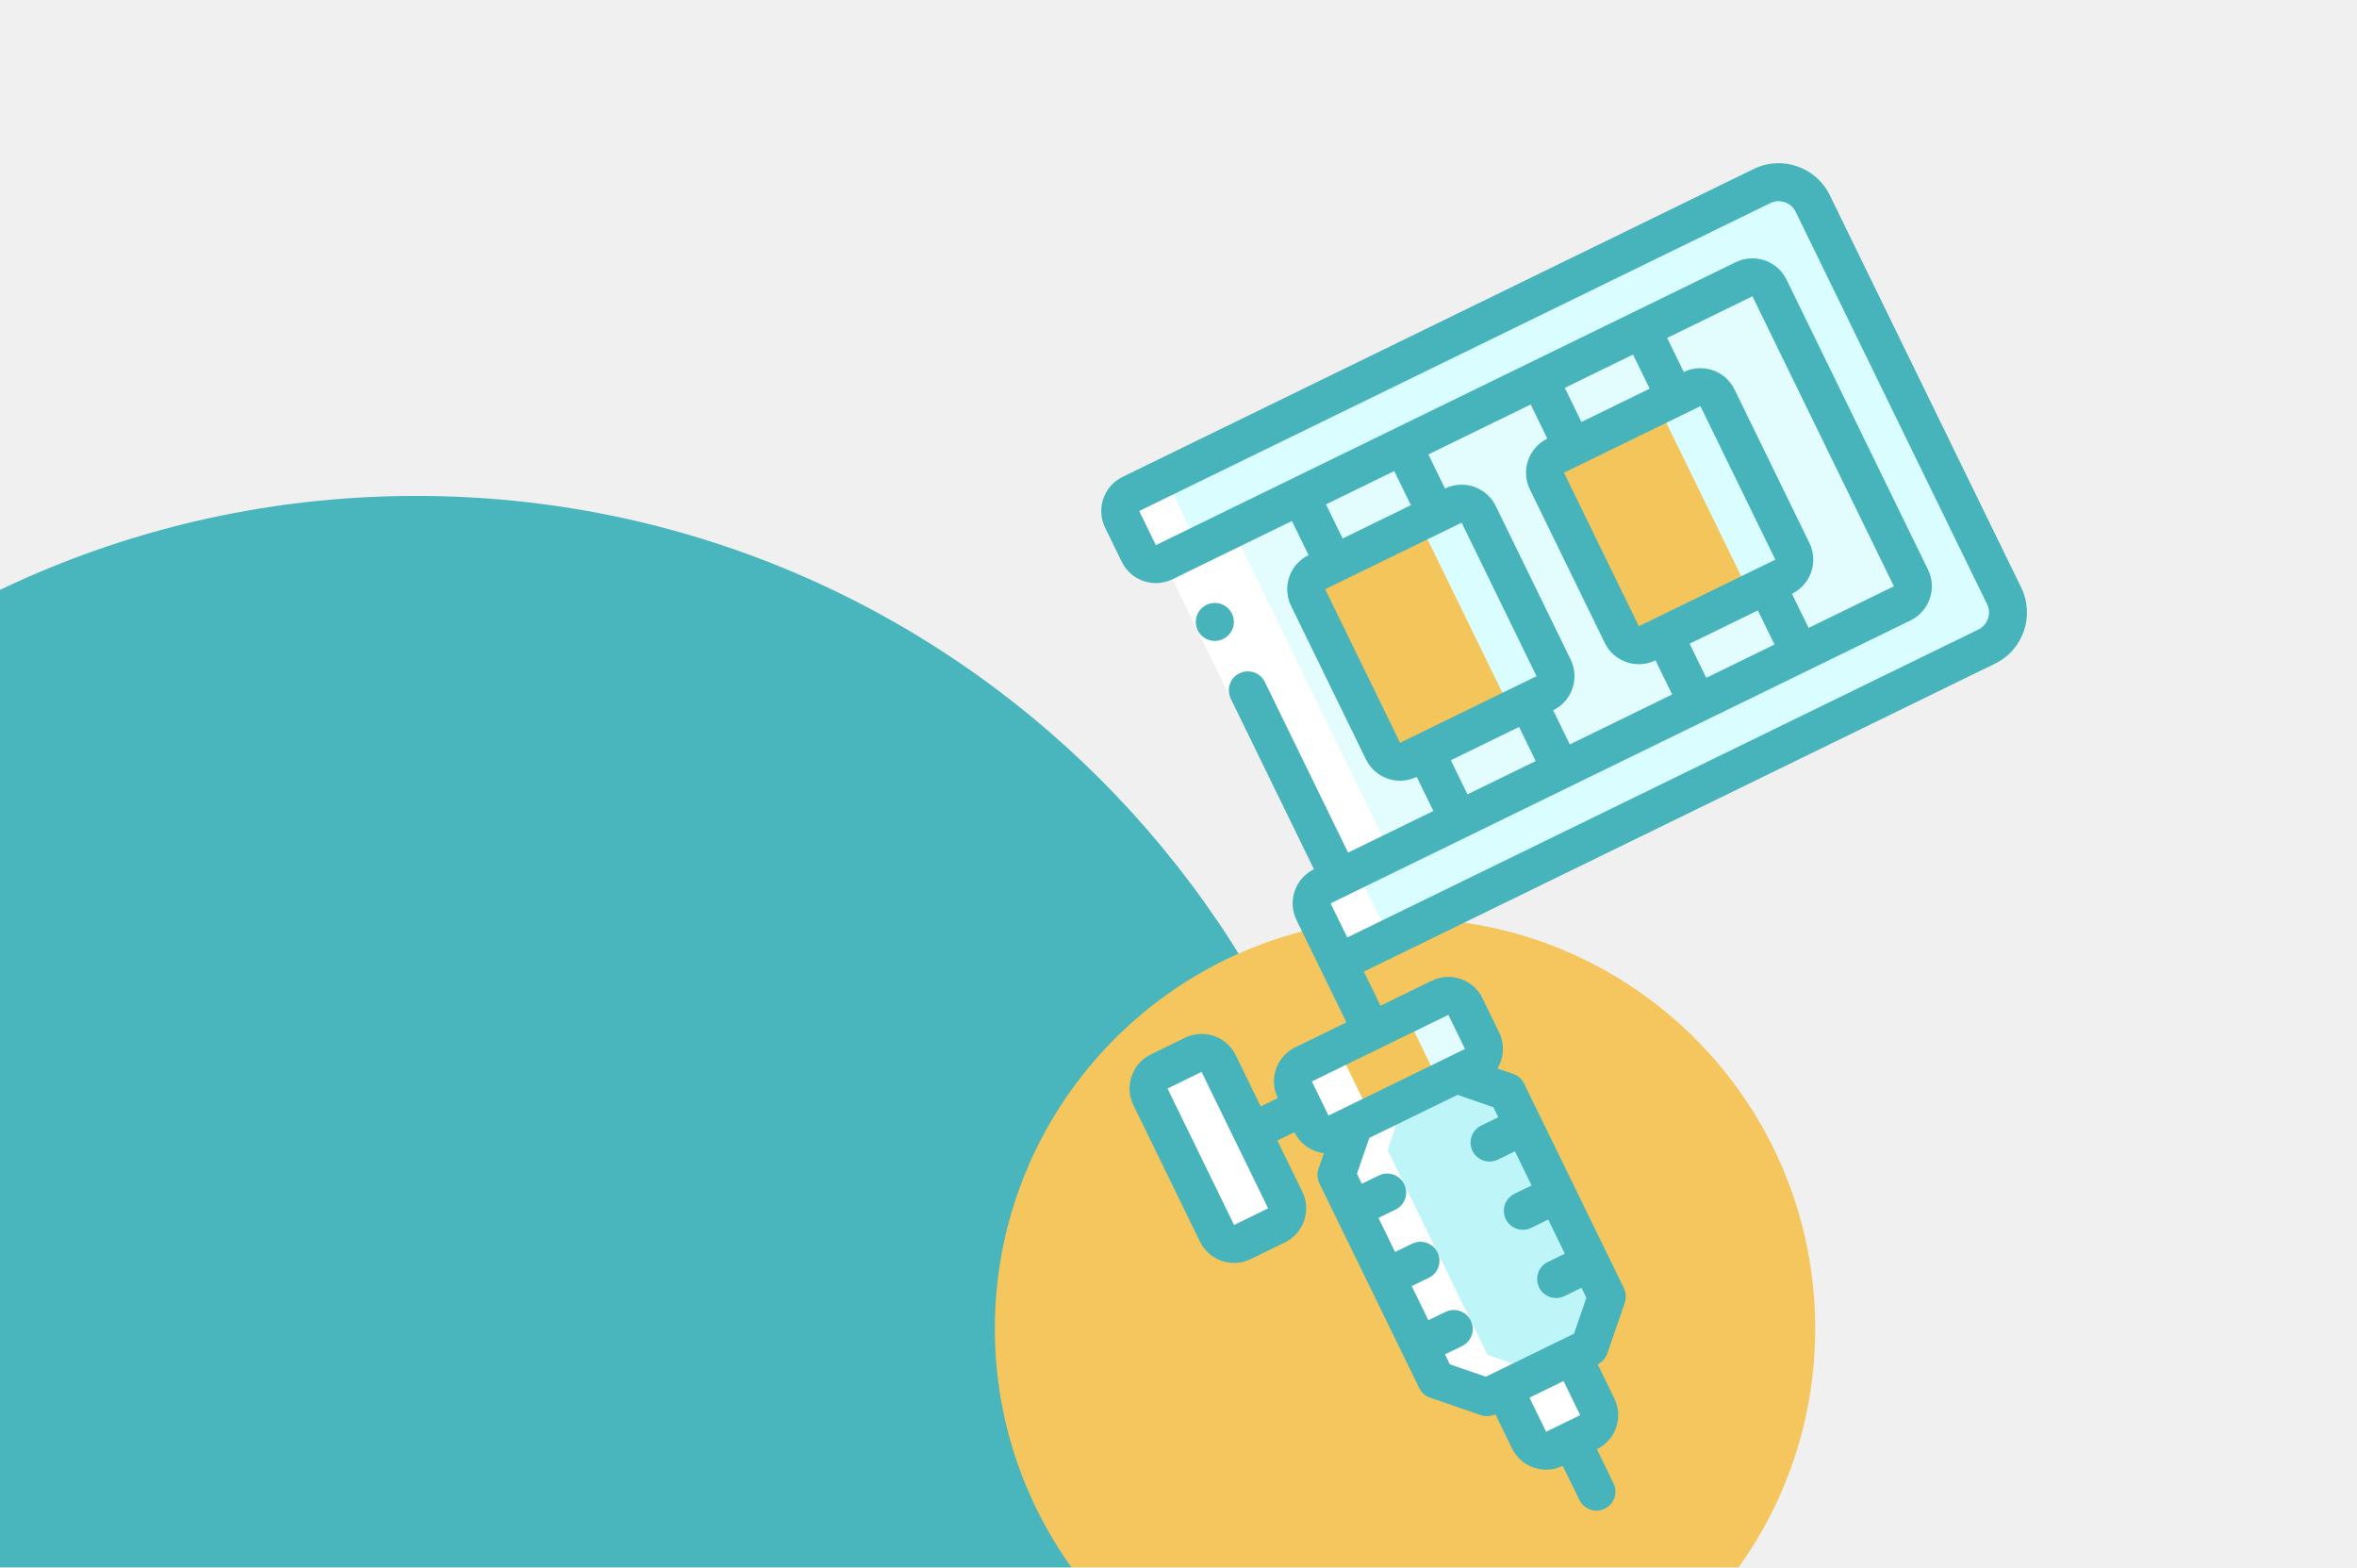
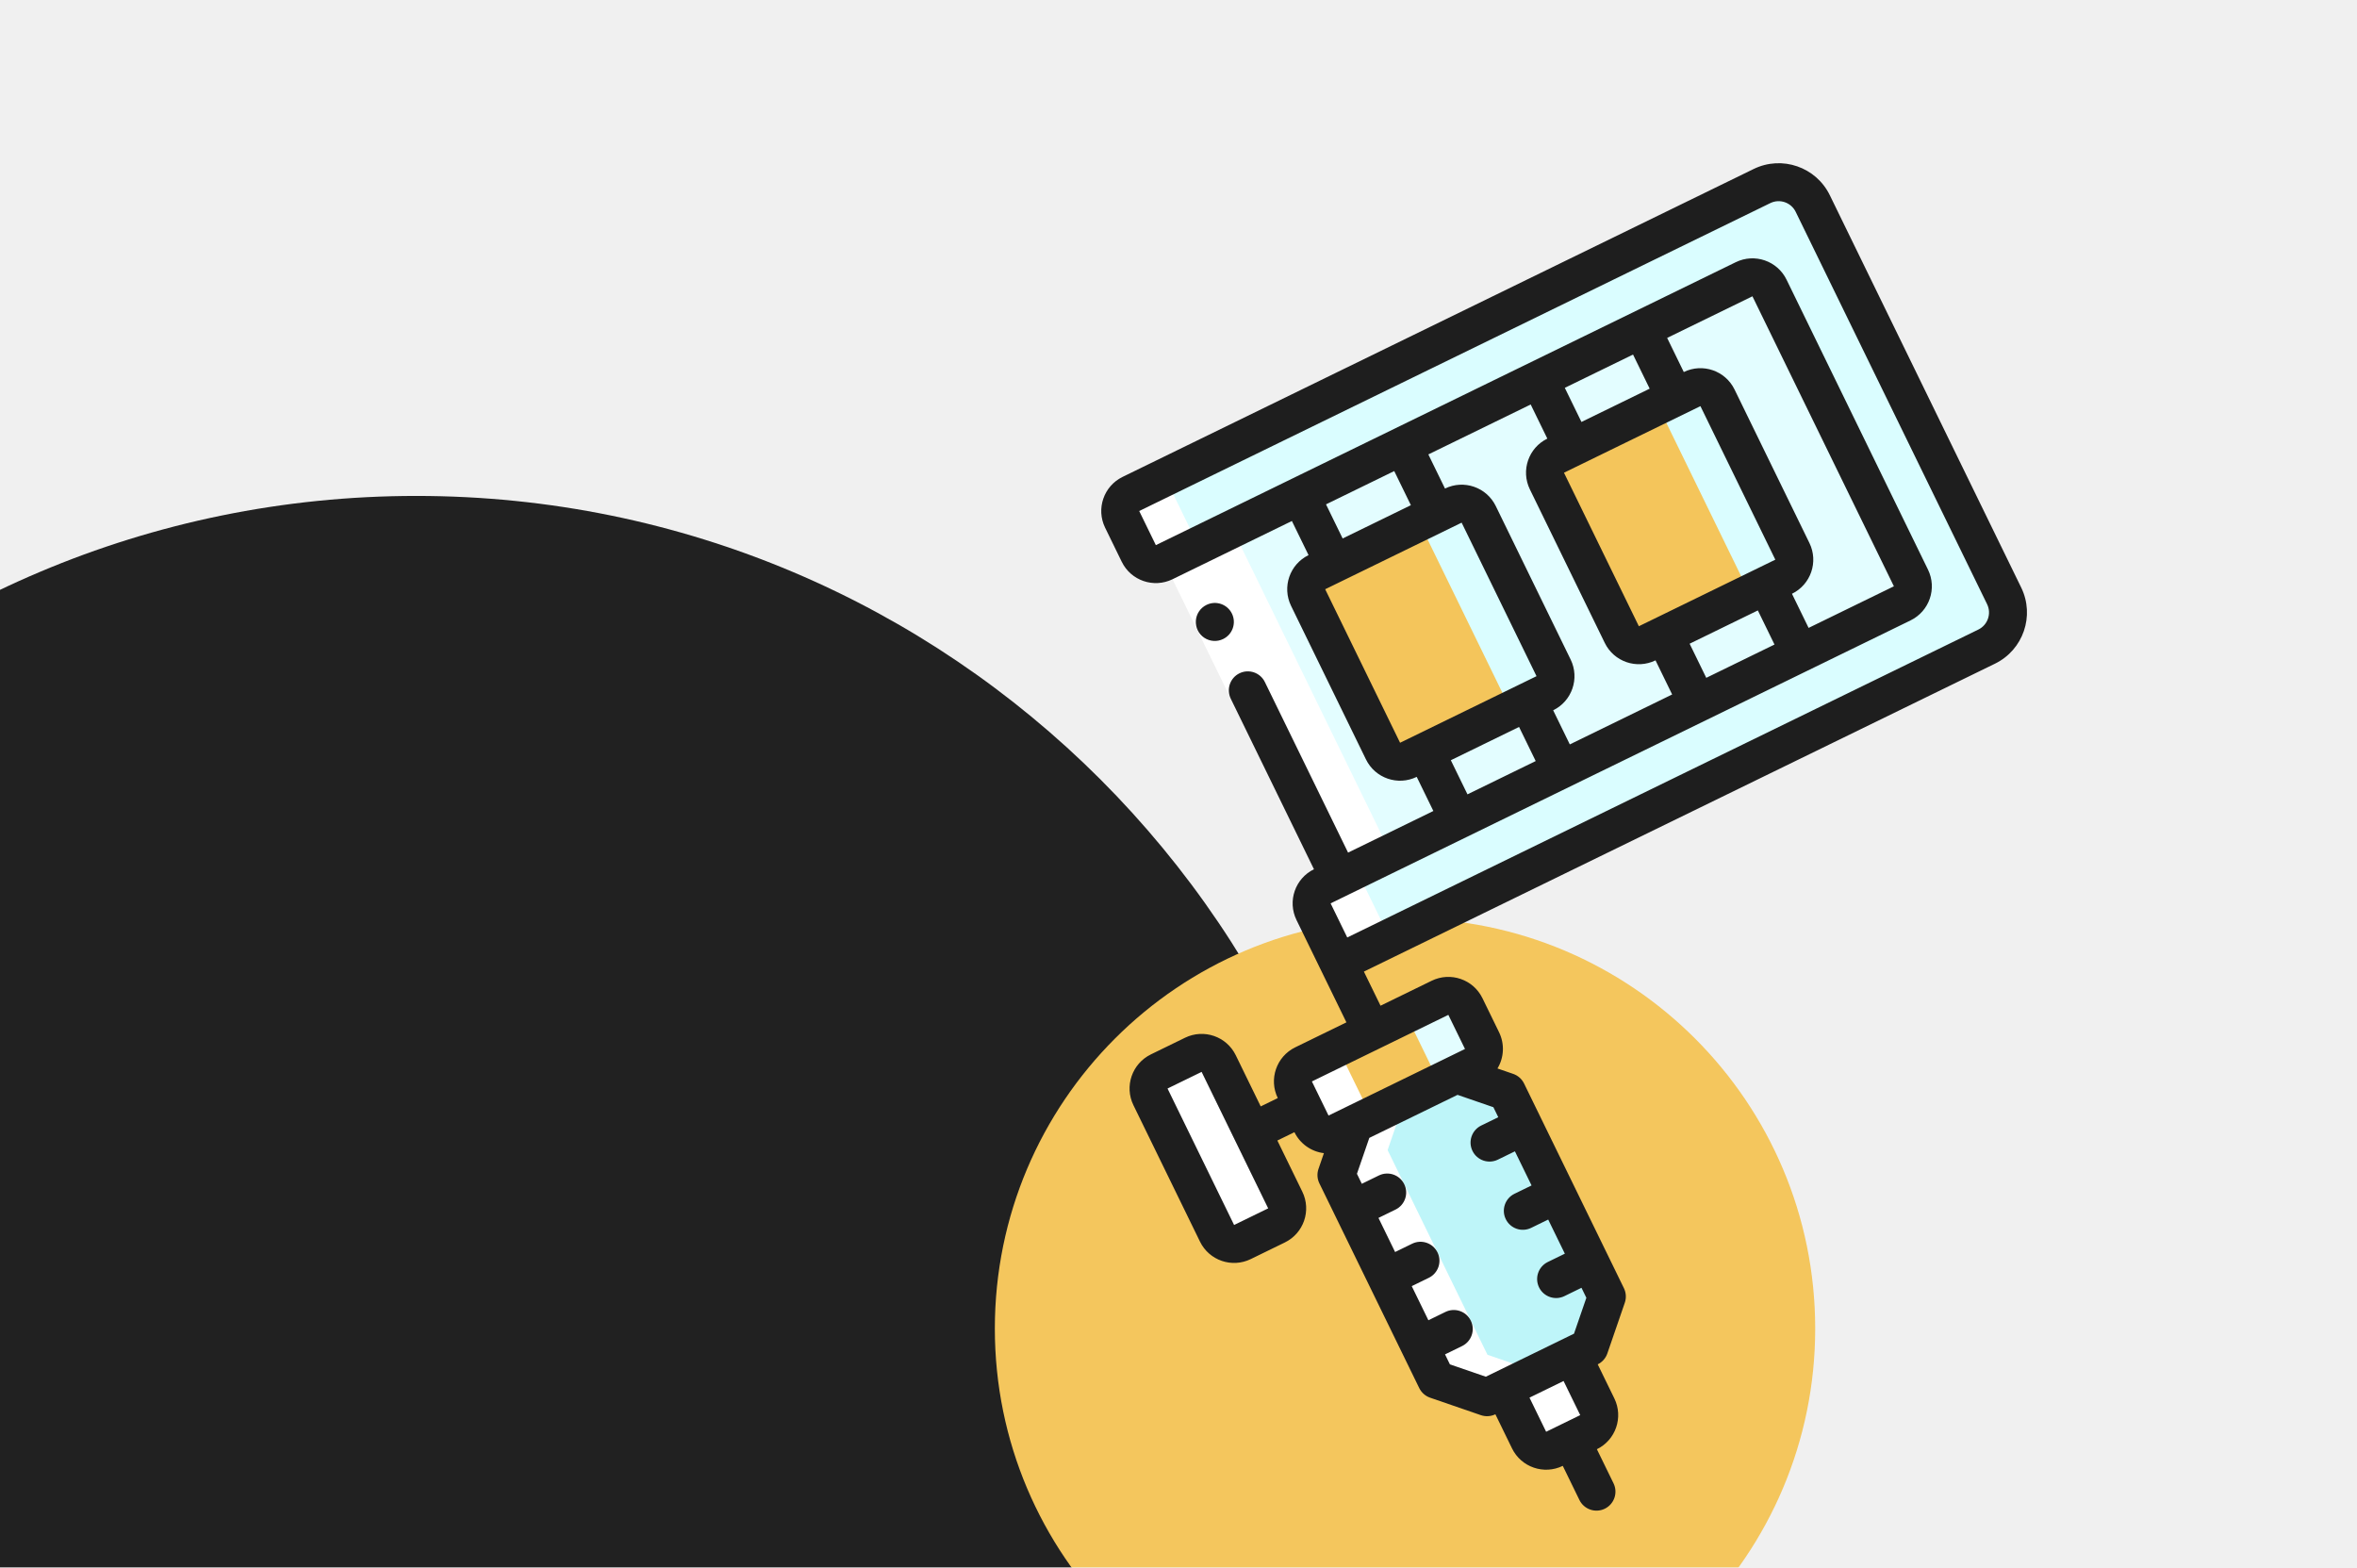
<svg xmlns="http://www.w3.org/2000/svg" width="385" height="256" fill="none" viewBox="0 0 385 256">
  <mask id="kb6jspdeia" width="348" height="256" x="0" y="0" maskUnits="userSpaceOnUse">
    <path fill="#FFFBFB" d="M0 0H348V256H0z" />
  </mask>
  <g mask="url(#kb6jspdeia)">
-     <circle cx="68" cy="239" r="158" fill="#47B4BB" />
+     <circle cx="68" cy="239" r="158" fill="#1E1E1E" />
    <circle cx="229.5" cy="217" r="67" fill="#F4C55B" />
  </g>
  <g clip-path="url(#clip0)">
    <path fill="#E3FDFF" d="M289.034 47.036L312.141 94.4c.751 1.539.112 3.394-1.427 4.145L218.772 143.4l-25.825-52.936 91.942-44.855c1.538-.75 3.394-.112 4.145 1.427z" />
    <path fill="#BEF5F9" d="M262.471 211.762l-2.854 8.29-16.716 8.156-8.291-2.854-16.311-33.433 2.854-8.291 16.717-8.156 8.29 2.854 16.311 33.434z" />
    <path fill="#F4C55B" d="M235.219 162.971l-22.289 10.874c-1.539.75-2.178 2.606-1.427 4.145l2.718 5.572c.751 1.539 2.607 2.178 4.146 1.427l22.289-10.874c1.538-.751 2.177-2.606 1.426-4.145l-2.718-5.572c-.751-1.539-2.607-2.178-4.145-1.427z" />
    <path fill="#E3FDFF" d="M235.219 162.971l-8.359 4.077c1.539-.75 3.395-.111 4.146 1.427l2.718 5.573c.751 1.538.112 3.394-1.427 4.145l8.359-4.078c1.538-.75 2.177-2.606 1.427-4.145l-2.719-5.572c-.751-1.539-2.607-2.178-4.145-1.427z" />
    <path fill="#CECECE" d="M194.921 172.283l-5.572 2.718c-1.539.751-2.177 2.607-1.427 4.145l10.874 22.289c.751 1.539 2.607 2.178 4.146 1.427l5.572-2.718c1.539-.751 2.177-2.607 1.427-4.146l-10.874-22.289c-.751-1.538-2.607-2.177-4.146-1.426zM245.687 226.849l11.144-5.437 4.078 8.358c.751 1.539.112 3.395-1.427 4.145l-5.572 2.719c-1.539.75-3.395.112-4.145-1.427l-4.078-8.358z" />
    <path fill="#DAFDFF" d="M296.101 33.24l31.262 64.081c1.491 3.078.216 6.782-2.853 8.291l-103.087 50.292c-1.538.751-3.394.112-4.145-1.427l-2.719-5.572c-.75-1.539-.111-3.395 1.427-4.145l94.728-46.215c1.539-.75 2.178-2.606 1.427-4.145l-23.107-47.364c-.751-1.539-2.607-2.178-4.145-1.427l-94.728 46.214c-1.539.751-3.395.112-4.146-1.427l-2.718-5.572c-.751-1.538-.112-3.394 1.427-4.145L287.81 30.387c3.078-1.49 6.782-.216 8.291 2.853z" />
    <path fill="#F4C55B" d="M237.389 82.58L215.1 93.452c-1.539.75-2.177 2.607-1.427 4.145l12.233 25.076c.751 1.538 2.607 2.177 4.146 1.426l22.289-10.874c1.538-.75 2.177-2.606 1.427-4.145l-12.234-25.075c-.75-1.539-2.606-2.177-4.145-1.427z" />
    <path fill="#DAFDFF" d="M237.389 82.58l-8.358 4.077c1.538-.75 3.394-.112 4.145 1.427l12.233 25.075c.751 1.538.112 3.394-1.427 4.145l8.359-4.078c1.539-.75 2.177-2.606 1.427-4.145l-12.234-25.075c-.75-1.539-2.606-2.178-4.145-1.427z" />
    <path fill="#F4C55B" d="M276.395 63.55l-22.289 10.874c-1.539.75-2.178 2.606-1.427 4.145l12.233 25.075c.751 1.539 2.607 2.178 4.146 1.427l22.289-10.874c1.538-.75 2.177-2.607 1.426-4.145L280.54 64.977c-.75-1.54-2.606-2.178-4.145-1.427z" />
    <path fill="#DAFDFF" d="M276.395 63.55l-8.358 4.077c1.538-.75 3.394-.111 4.145 1.427l12.233 25.075c.751 1.539.112 3.395-1.427 4.146l8.359-4.078c1.538-.75 2.177-2.607 1.427-4.145L280.54 64.976c-.75-1.538-2.606-2.177-4.145-1.426z" />
    <path fill="#E3FDFF" d="M212.45 80.95l16.716-8.156 5.437 11.144-16.716 8.156-5.437-11.145zM232.838 122.741l16.717-8.155 5.437 11.144-16.717 8.155-5.437-11.144zM251.455 61.92l16.717-8.156 5.437 11.145-16.717 8.155-5.437-11.144zM271.844 103.712l16.716-8.156 5.437 11.145-16.716 8.155-5.437-11.144z" />
    <path fill="#fff" d="M202.941 202.862l5.572-2.718c.488-.254.898-.637 1.185-1.106-1.086-.068-2.055-.708-2.544-1.68l-10.874-22.289c-.465-.984-.373-2.141.242-3.04-.547-.062-1.1.025-1.601.254l-5.572 2.718c-1.539.751-2.178 2.607-1.427 4.146l10.874 22.288c.75 1.539 2.606 2.178 4.145 1.427zM221.423 155.904l8.358-4.078c-1.539.751-3.395.112-4.145-1.427l-2.719-5.572c-.75-1.538-.112-3.394 1.427-4.145l2.786-1.359-25.825-52.937-2.787 1.36c-1.538.75-3.394.112-4.145-1.427l-2.718-5.573c-.751-1.538-.112-3.394 1.426-4.145l-8.358 4.078c-1.539.75-2.177 2.606-1.427 4.145l2.719 5.573c.75 1.538 2.606 2.177 4.145 1.426l2.786-1.359 25.826 52.936-2.786 1.36c-1.539.75-2.178 2.606-1.427 4.145l2.718 5.572c.751 1.539 2.607 2.178 4.146 1.427zM214.221 183.562c.751 1.539 2.607 2.178 4.146 1.427l2.786-1.359-2.854 8.291 16.311 33.433 8.291 2.854 2.786-1.359 4.078 8.358c.75 1.539 2.606 2.177 4.145 1.427l5.572-2.719c.488-.254.898-.636 1.185-1.106-1.086-.068-2.055-.707-2.544-1.68l-4.078-8.358-2.786 1.359-8.291-2.854-16.311-33.433 2.854-8.291-2.786 1.359c-1.539.751-3.395.112-4.145-1.426l-2.719-5.573c-.751-1.538-.112-3.394 1.427-4.145l-8.358 4.078c-1.539.75-2.178 2.606-1.427 4.145l2.718 5.572z" />
    <path fill="#fff" d="M190.163 91.822l5.572-2.719 10.874 22.289-5.572 2.719-10.874-22.289z" />
-     <path fill="#47B4BB" d="M199.801 104.366c-.993.491-2.172.414-3.093-.2-.922-.615-1.445-1.675-1.373-2.78.071-1.105.727-2.088 1.72-2.579l.028-.013c1.539-.75 3.394-.112 4.145 1.427.751 1.538.112 3.394-1.427 4.145z" />
-     <path fill="#47B4BB" d="M204.3 205.648l5.573-2.718c3.077-1.501 4.355-5.213 2.853-8.291l-4.077-8.358 2.786-1.359c.923 1.882 2.735 3.17 4.816 3.424l-.883 2.566c-.268.777-.216 1.629.145 2.368l16.31 33.433c.361.739 1 1.305 1.778 1.572l8.291 2.854c.777.267 1.629.215 2.368-.145l2.718 5.572c1.501 3.078 5.213 4.355 8.291 2.854l2.718 5.572c.751 1.539 2.607 2.178 4.146 1.427 1.538-.751 2.177-2.606 1.427-4.145l-2.719-5.572c3.077-1.502 4.355-5.214 2.854-8.291l-2.719-5.572c.739-.361 1.304-1 1.572-1.778l2.854-8.29c.267-.778.215-1.63-.145-2.369l-16.311-33.433c-.361-.739-1-1.304-1.777-1.571l-2.566-.884c1.081-1.796 1.181-4.017.265-5.903l-2.718-5.573c-1.502-3.077-5.214-4.355-8.291-2.853l-8.358 4.077-2.719-5.572 103.087-50.292c4.616-2.252 6.532-7.82 4.28-12.436l-31.262-64.08c-2.253-4.617-7.82-6.533-12.437-4.281L183.364 77.893c-3.077 1.501-4.355 5.213-2.854 8.29l2.719 5.573c1.501 3.077 5.213 4.355 8.291 2.853l19.502-9.514 2.719 5.572c-3.078 1.501-4.355 5.213-2.854 8.29l12.233 25.076c1.502 3.077 5.214 4.355 8.291 2.854l2.719 5.572-13.931 6.796-13.593-27.861c-.75-1.539-2.606-2.178-4.145-1.427-1.539.751-2.177 2.607-1.427 4.145l13.593 27.862c-3.078 1.501-4.355 5.213-2.854 8.29l8.155 16.717-8.358 4.078c-3.077 1.501-4.355 5.213-2.854 8.29l-2.786 1.36-4.078-8.359c-1.501-3.077-5.213-4.355-8.29-2.853l-5.573 2.718c-3.077 1.501-4.355 5.213-2.853 8.291l10.874 22.289c1.501 3.077 5.213 4.355 8.29 2.853zm12.295-123.272l11.144-5.437 2.719 5.573-11.145 5.437-2.718-5.573zm33.433-16.31l2.718 5.572c-3.077 1.501-4.355 5.213-2.853 8.29l12.233 25.075c1.501 3.078 5.213 4.356 8.291 2.854l2.718 5.572-16.717 8.156-2.718-5.572c3.077-1.502 4.355-5.214 2.854-8.291l-12.233-25.075c-1.502-3.078-5.214-4.355-8.291-2.854l-2.719-5.572 16.717-8.156zm36.22-17.67l23.107 47.363-13.931 6.796-2.718-5.572c3.077-1.501 4.355-5.213 2.853-8.29l-12.233-25.076c-1.501-3.077-5.213-4.355-8.291-2.853l-2.718-5.573 13.931-6.796zM258.251 75.85l19.503-9.515 12.233 25.075-22.289 10.874-12.233-25.075 2.786-1.36zm17.738 29.288l11.144-5.437 2.719 5.572-11.145 5.437-2.718-5.572zm-6.526-41.657l-11.144 5.437-2.719-5.572 11.145-5.437 2.718 5.572zM216.459 96.24l22.289-10.874 12.233 25.075-22.288 10.874-12.234-25.075zm20.524 27.929l11.145-5.437 2.718 5.572-11.144 5.437-2.719-5.572zm-19.638 23.378l94.728-46.215c3.078-1.5 4.355-5.213 2.854-8.29L291.82 45.677c-1.502-3.078-5.213-4.355-8.291-2.854l-94.728 46.214-2.718-5.572 103.086-50.292c1.539-.75 3.395-.112 4.145 1.427l31.263 64.08c.751 1.539.112 3.395-1.427 4.146l-103.086 50.292-2.719-5.572zm40.778 83.583l-5.573 2.719-2.718-5.572 5.572-2.719 2.719 5.572zm-1.021-13.299l-14.405 7.028-5.864-2.017-.797-1.632 2.787-1.359c1.538-.751 2.177-2.607 1.426-4.146-.75-1.539-2.606-2.177-4.145-1.427l-2.786 1.36-2.719-5.573 2.787-1.359c1.538-.751 2.177-2.607 1.426-4.145-.75-1.539-2.606-2.178-4.145-1.427l-2.786 1.359-2.718-5.572 2.786-1.359c1.538-.751 2.177-2.607 1.427-4.146-.751-1.538-2.607-2.177-4.146-1.427l-2.786 1.36-.796-1.633 2.02-5.863 14.41-7.03 5.858 2.019.797 1.633-2.786 1.359c-1.539.751-2.178 2.607-1.427 4.145.751 1.539 2.607 2.178 4.145 1.427l2.786-1.359 2.719 5.572-2.786 1.359c-1.539.751-2.178 2.607-1.427 4.146.751 1.539 2.607 2.177 4.145 1.427l2.786-1.36 2.719 5.573-2.786 1.359c-1.539.751-2.178 2.607-1.427 4.145.751 1.539 2.607 2.178 4.145 1.427l2.786-1.359.797 1.633-2.02 5.862zm-42.813-41.199l22.288-10.874 2.719 5.572-22.289 10.874-2.718-5.572zm-23.581 1.156l5.572-2.718 10.874 22.289-5.572 2.718-10.874-22.289z" />
+     <path fill="#1E1E1E" d="M199.801 104.366c-.993.491-2.172.414-3.093-.2-.922-.615-1.445-1.675-1.373-2.78.071-1.105.727-2.088 1.72-2.579l.028-.013c1.539-.75 3.394-.112 4.145 1.427.751 1.538.112 3.394-1.427 4.145z" />
+     <path fill="#1E1E1E" d="M204.3 205.648l5.573-2.718c3.077-1.501 4.355-5.213 2.853-8.291l-4.077-8.358 2.786-1.359c.923 1.882 2.735 3.17 4.816 3.424l-.883 2.566c-.268.777-.216 1.629.145 2.368l16.31 33.433c.361.739 1 1.305 1.778 1.572l8.291 2.854c.777.267 1.629.215 2.368-.145l2.718 5.572c1.501 3.078 5.213 4.355 8.291 2.854l2.718 5.572c.751 1.539 2.607 2.178 4.146 1.427 1.538-.751 2.177-2.606 1.427-4.145l-2.719-5.572c3.077-1.502 4.355-5.214 2.854-8.291l-2.719-5.572c.739-.361 1.304-1 1.572-1.778l2.854-8.29c.267-.778.215-1.63-.145-2.369l-16.311-33.433c-.361-.739-1-1.304-1.777-1.571l-2.566-.884c1.081-1.796 1.181-4.017.265-5.903l-2.718-5.573c-1.502-3.077-5.214-4.355-8.291-2.853l-8.358 4.077-2.719-5.572 103.087-50.292c4.616-2.252 6.532-7.82 4.28-12.436l-31.262-64.08c-2.253-4.617-7.82-6.533-12.437-4.281L183.364 77.893c-3.077 1.501-4.355 5.213-2.854 8.29l2.719 5.573c1.501 3.077 5.213 4.355 8.291 2.853l19.502-9.514 2.719 5.572c-3.078 1.501-4.355 5.213-2.854 8.29l12.233 25.076c1.502 3.077 5.214 4.355 8.291 2.854l2.719 5.572-13.931 6.796-13.593-27.861c-.75-1.539-2.606-2.178-4.145-1.427-1.539.751-2.177 2.607-1.427 4.145l13.593 27.862c-3.078 1.501-4.355 5.213-2.854 8.29l8.155 16.717-8.358 4.078c-3.077 1.501-4.355 5.213-2.854 8.29l-2.786 1.36-4.078-8.359c-1.501-3.077-5.213-4.355-8.29-2.853l-5.573 2.718c-3.077 1.501-4.355 5.213-2.853 8.291l10.874 22.289c1.501 3.077 5.213 4.355 8.29 2.853zm12.295-123.272l11.144-5.437 2.719 5.573-11.145 5.437-2.718-5.573zm33.433-16.31l2.718 5.572c-3.077 1.501-4.355 5.213-2.853 8.29l12.233 25.075c1.501 3.078 5.213 4.356 8.291 2.854l2.718 5.572-16.717 8.156-2.718-5.572c3.077-1.502 4.355-5.214 2.854-8.291l-12.233-25.075c-1.502-3.078-5.214-4.355-8.291-2.854l-2.719-5.572 16.717-8.156zm36.22-17.67l23.107 47.363-13.931 6.796-2.718-5.572c3.077-1.501 4.355-5.213 2.853-8.29l-12.233-25.076c-1.501-3.077-5.213-4.355-8.291-2.853l-2.718-5.573 13.931-6.796zM258.251 75.85l19.503-9.515 12.233 25.075-22.289 10.874-12.233-25.075 2.786-1.36zm17.738 29.288l11.144-5.437 2.719 5.572-11.145 5.437-2.718-5.572zm-6.526-41.657l-11.144 5.437-2.719-5.572 11.145-5.437 2.718 5.572zM216.459 96.24l22.289-10.874 12.233 25.075-22.288 10.874-12.234-25.075zm20.524 27.929l11.145-5.437 2.718 5.572-11.144 5.437-2.719-5.572zm-19.638 23.378l94.728-46.215c3.078-1.5 4.355-5.213 2.854-8.29L291.82 45.677c-1.502-3.078-5.213-4.355-8.291-2.854l-94.728 46.214-2.718-5.572 103.086-50.292c1.539-.75 3.395-.112 4.145 1.427l31.263 64.08c.751 1.539.112 3.395-1.427 4.146l-103.086 50.292-2.719-5.572zm40.778 83.583l-5.573 2.719-2.718-5.572 5.572-2.719 2.719 5.572zm-1.021-13.299l-14.405 7.028-5.864-2.017-.797-1.632 2.787-1.359c1.538-.751 2.177-2.607 1.426-4.146-.75-1.539-2.606-2.177-4.145-1.427l-2.786 1.36-2.719-5.573 2.787-1.359c1.538-.751 2.177-2.607 1.426-4.145-.75-1.539-2.606-2.178-4.145-1.427l-2.786 1.359-2.718-5.572 2.786-1.359c1.538-.751 2.177-2.607 1.427-4.146-.751-1.538-2.607-2.177-4.146-1.427l-2.786 1.36-.796-1.633 2.02-5.863 14.41-7.03 5.858 2.019.797 1.633-2.786 1.359c-1.539.751-2.178 2.607-1.427 4.145.751 1.539 2.607 2.178 4.145 1.427l2.786-1.359 2.719 5.572-2.786 1.359c-1.539.751-2.178 2.607-1.427 4.146.751 1.539 2.607 2.177 4.145 1.427l2.786-1.36 2.719 5.573-2.786 1.359c-1.539.751-2.178 2.607-1.427 4.145.751 1.539 2.607 2.178 4.145 1.427l2.786-1.359.797 1.633-2.02 5.862zm-42.813-41.199l22.288-10.874 2.719 5.572-22.289 10.874-2.718-5.572zm-23.581 1.156l5.572-2.718 10.874 22.289-5.572 2.718-10.874-22.289z" />
  </g>
  <defs>
    <clipPath id="clip0">
      <path fill="#fff" d="M0 0H186V186H0z" transform="rotate(-26.006 286.686 -243.969)" />
    </clipPath>
  </defs>
</svg>
